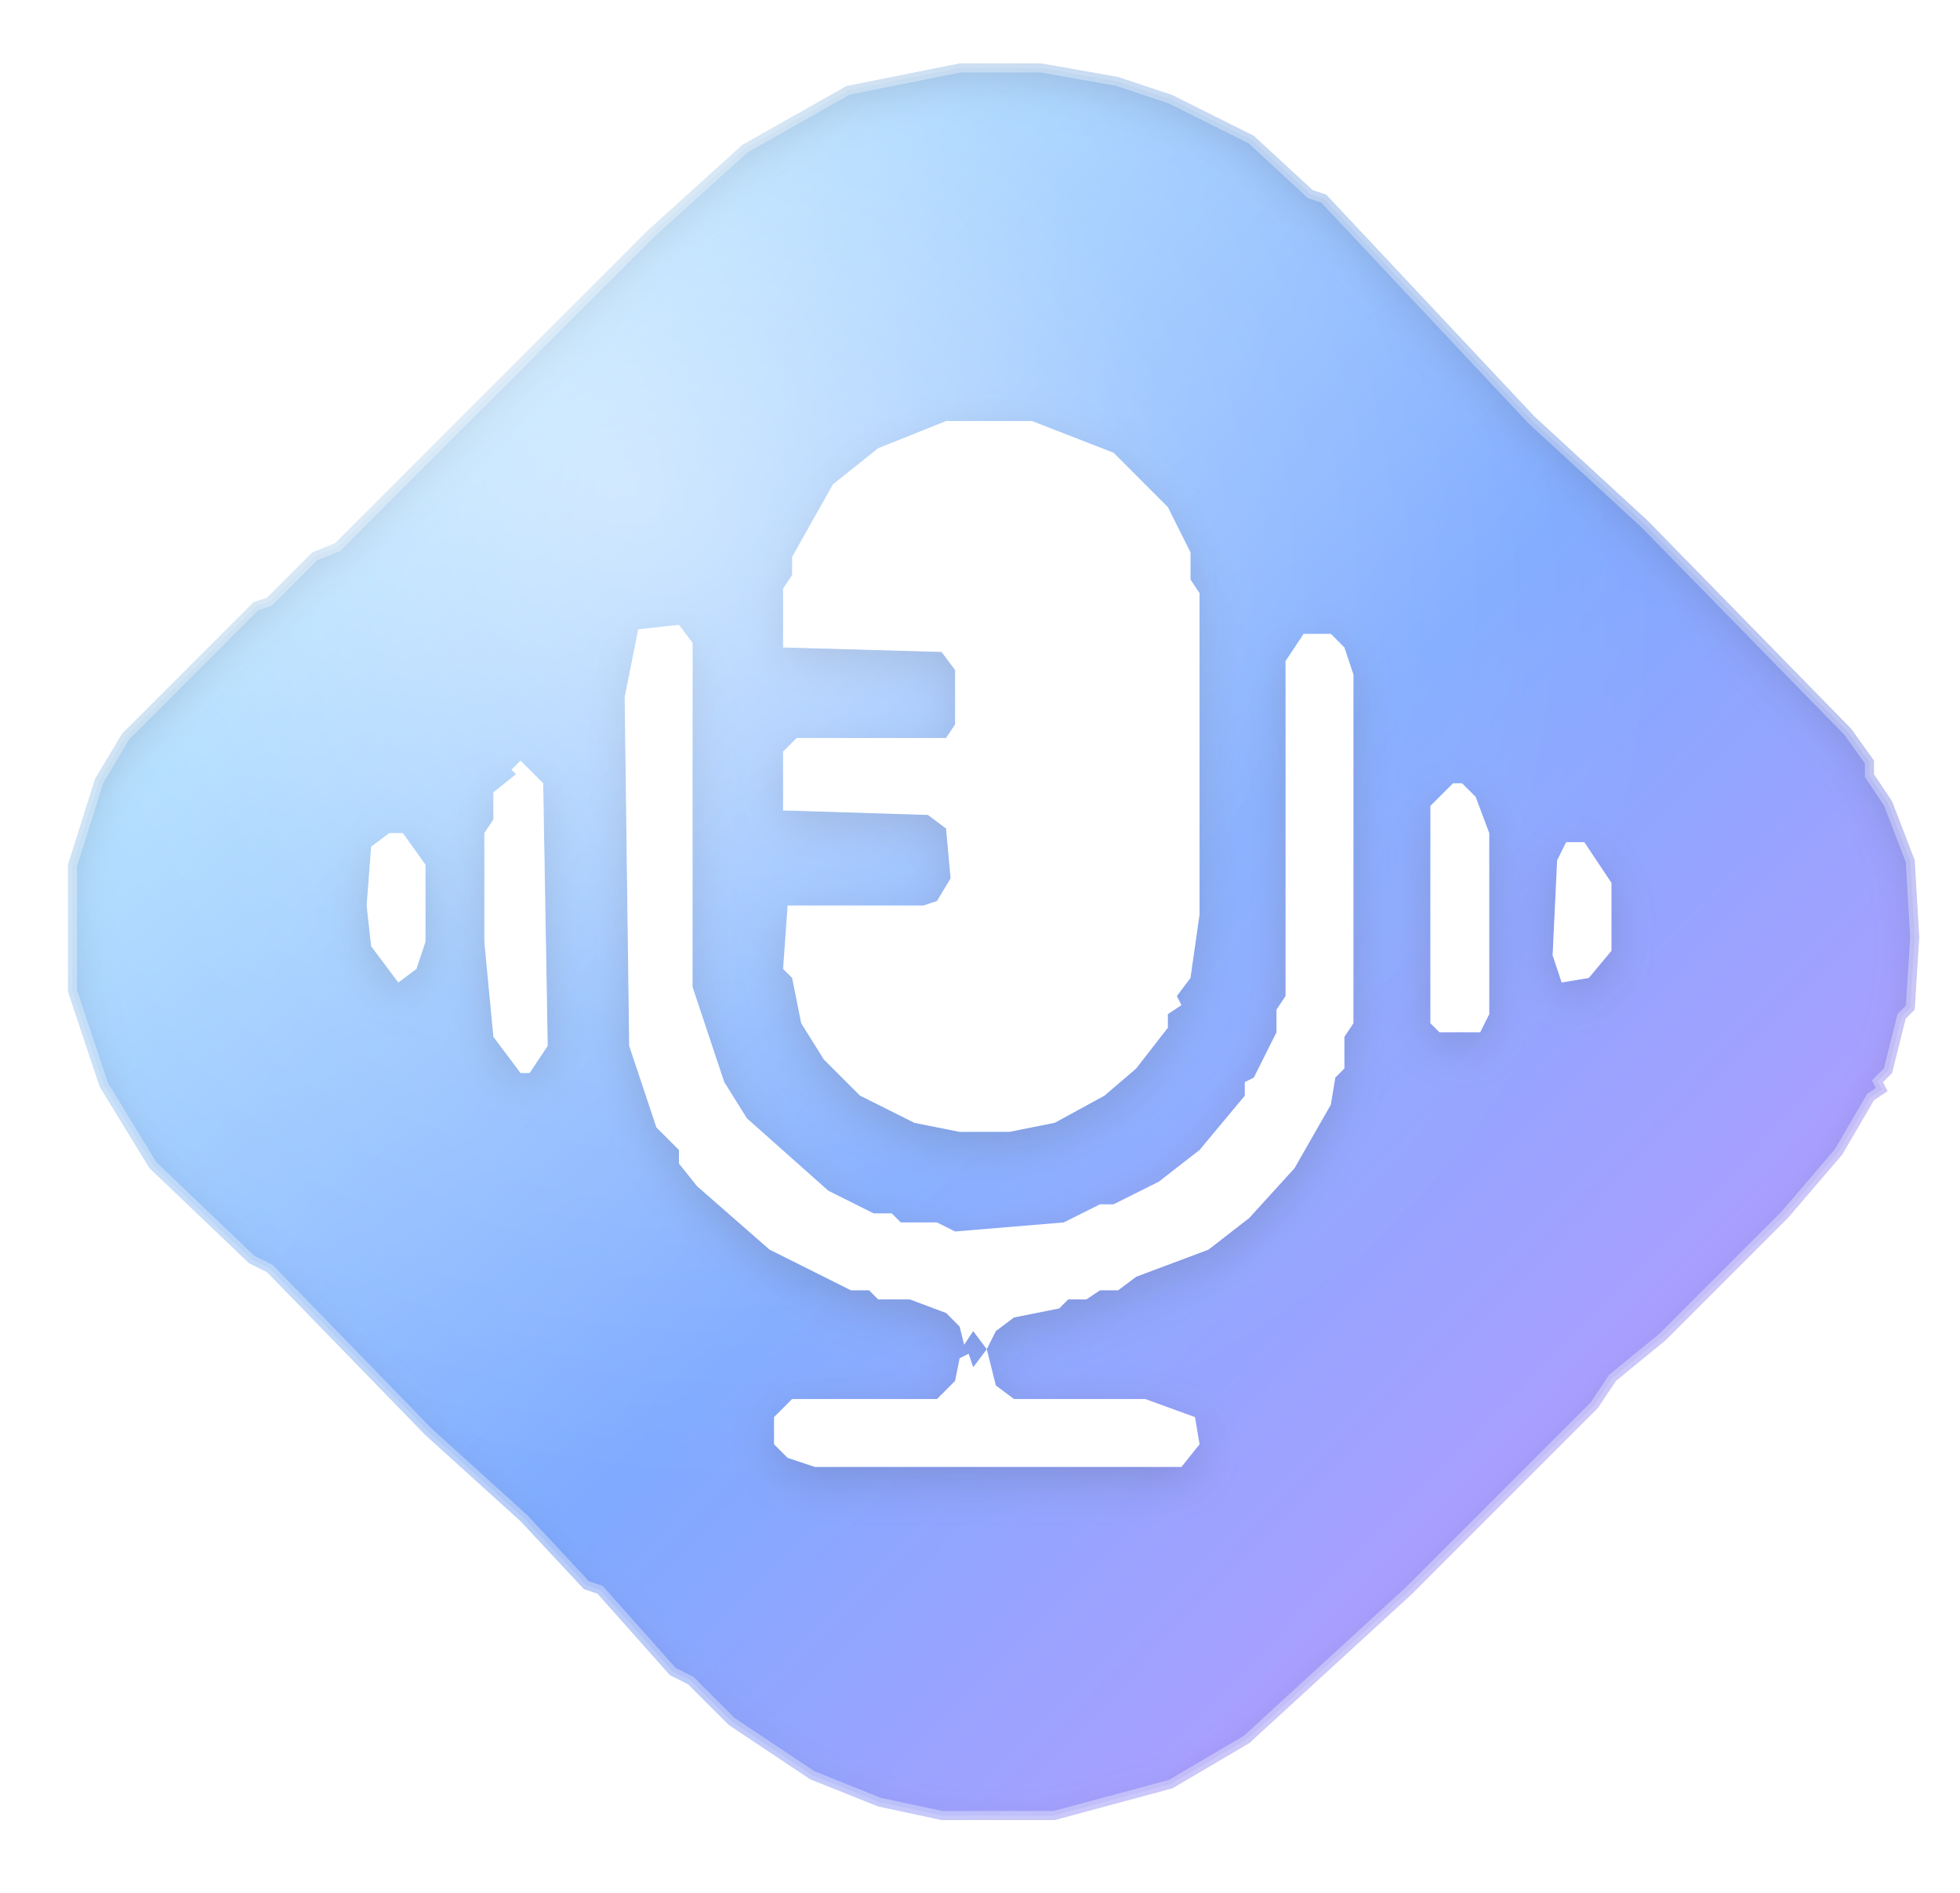
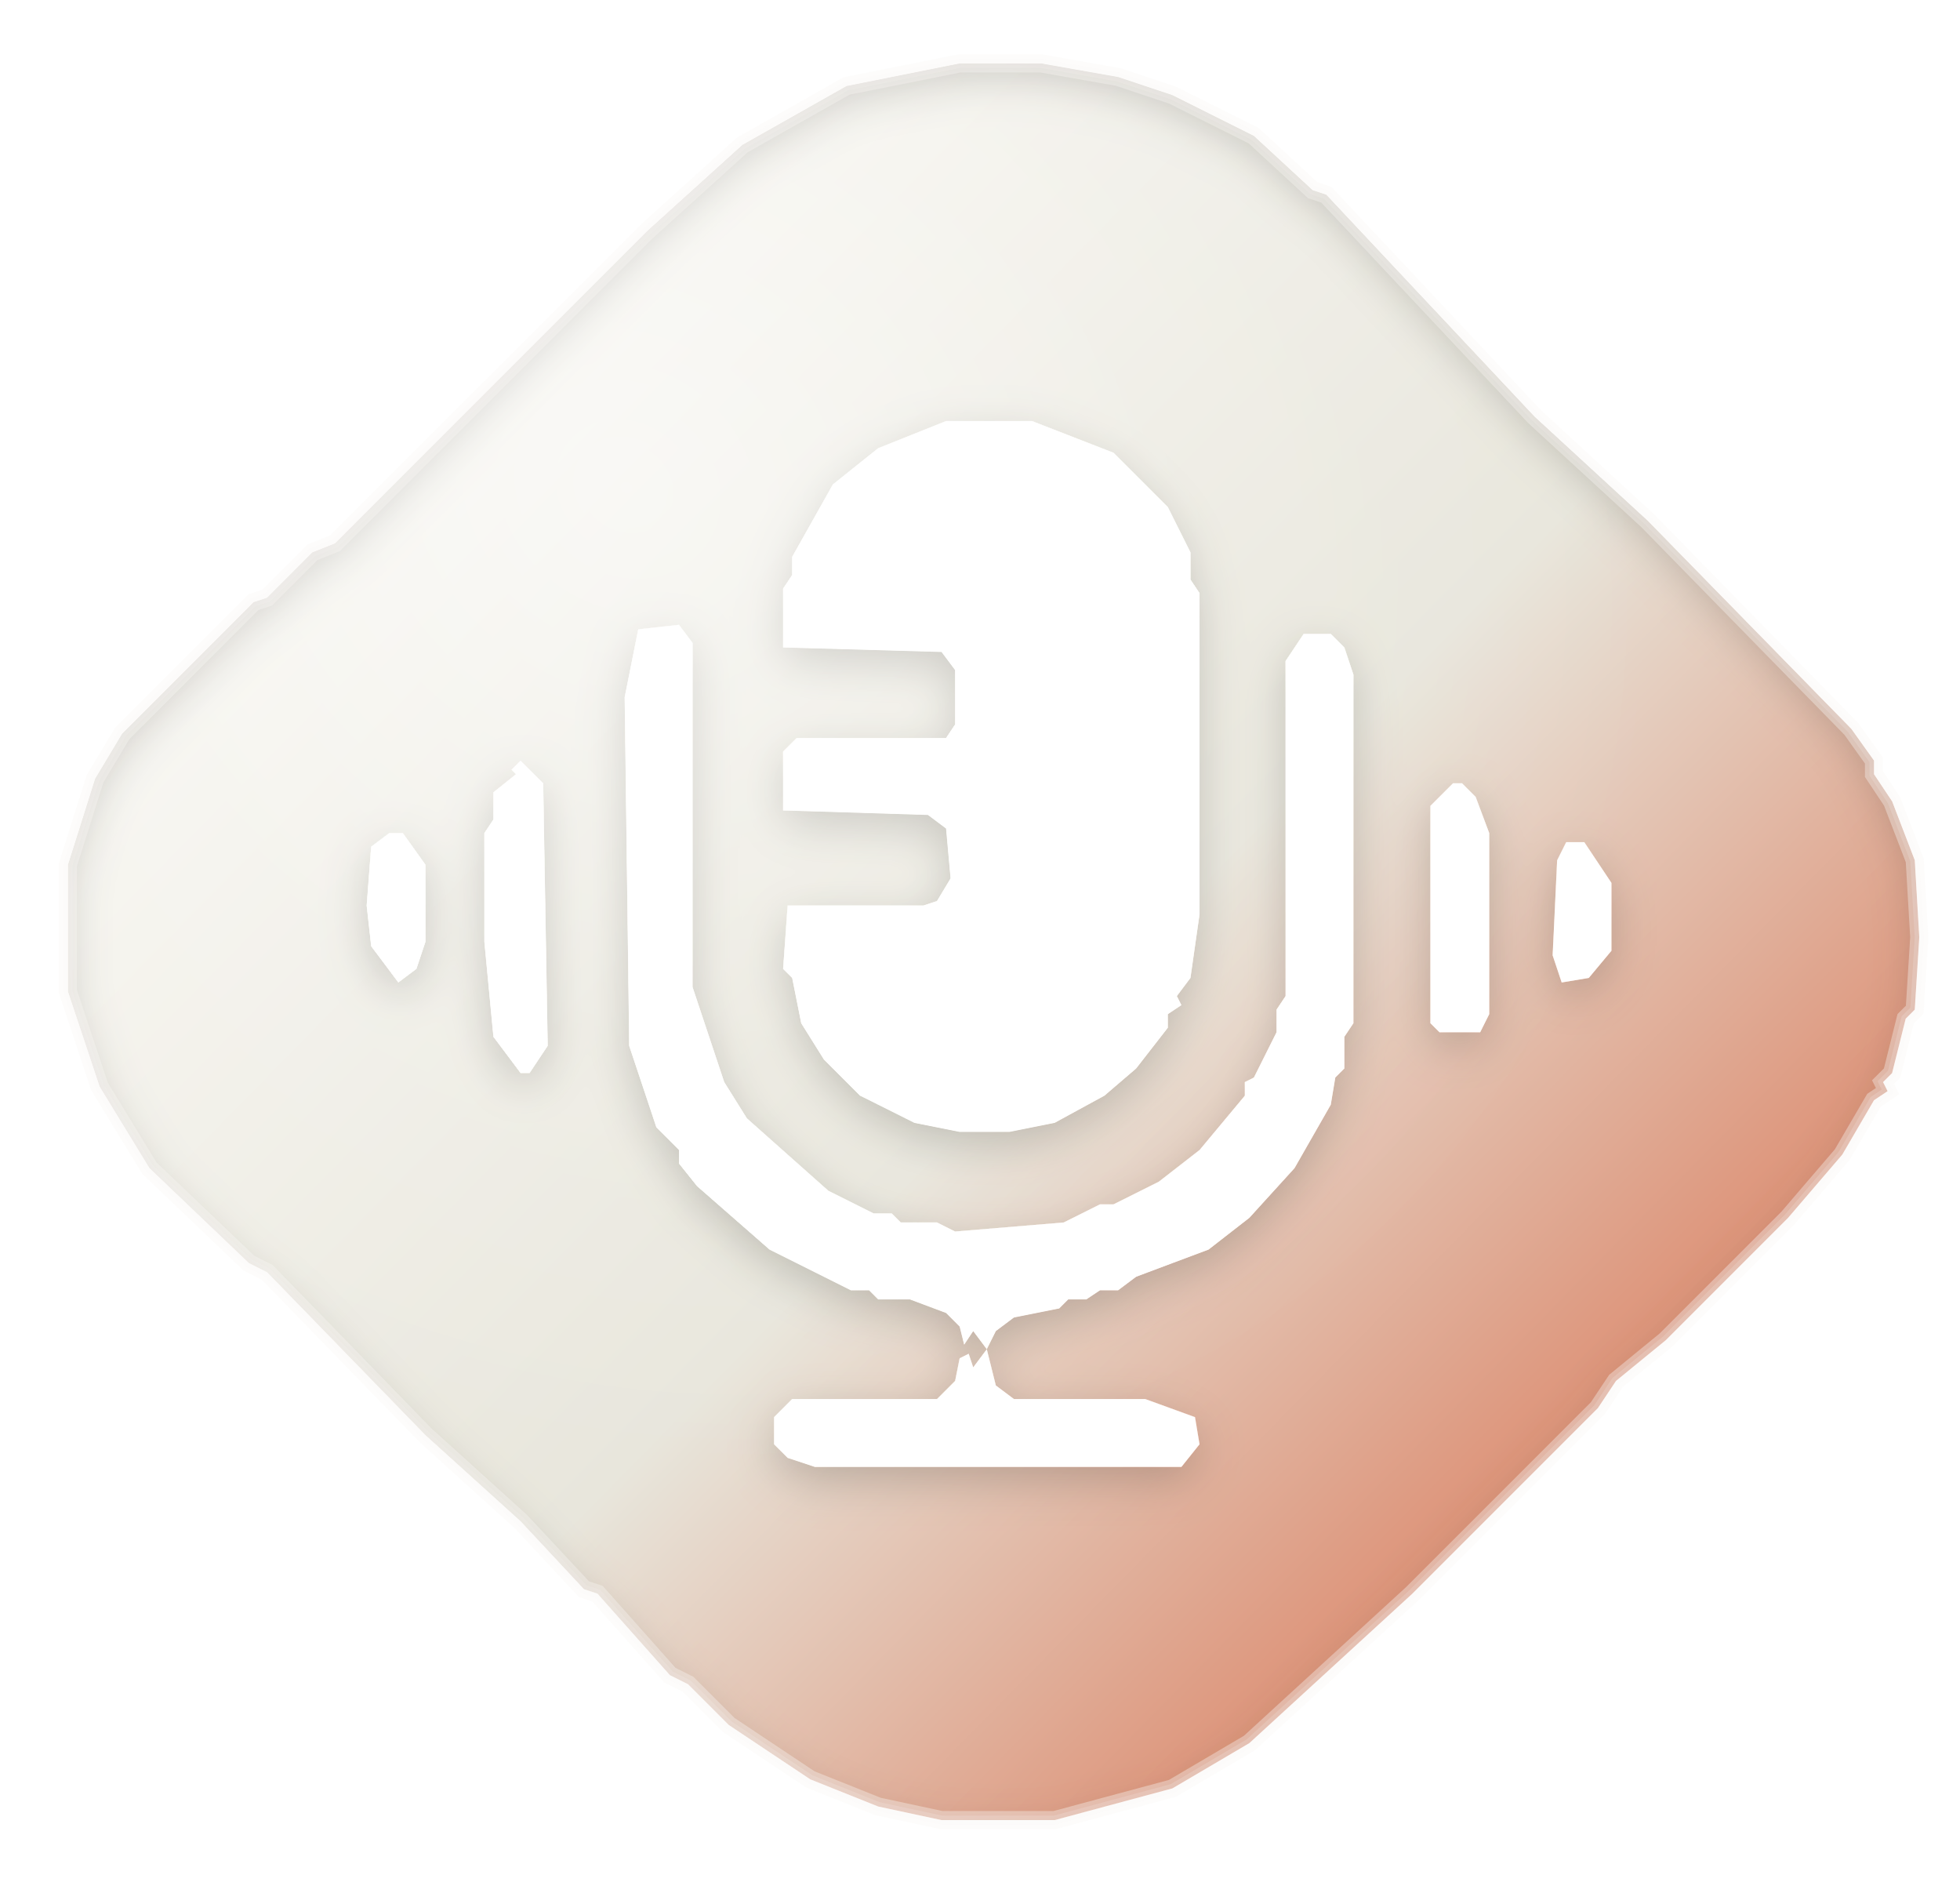
<svg xmlns="http://www.w3.org/2000/svg" viewBox="0 0 433 418" width="433" height="418">
  <defs>
    <linearGradient id="bg" x1="70" y1="60" x2="373" y2="358" gradientUnits="userSpaceOnUse">
-       <stop offset="0" stop-color="#B9E9FF" />
-       <stop offset="0.55" stop-color="#7FAAFF" />
-       <stop offset="1" stop-color="#B89BFF" />
+       <stop offset="0" stop-color="#FAF9F5" />
+       <stop offset="0.55" stop-color="#E8E6DC" />
+       <stop offset="1" stop-color="#D97757" />
    </linearGradient>
    <radialGradient id="hi" cx="0" cy="0" r="1" gradientUnits="userSpaceOnUse" gradientTransform="translate(138.6 108.7) rotate(35) scale(238.2 209.0)">
-       <stop offset="0" stop-color="#FFFFFF" stop-opacity="0.55" />
-       <stop offset="0.55" stop-color="#FFFFFF" stop-opacity="0.14" />
+       <stop offset="0" stop-color="#FFFFFF" stop-opacity="0.50" />
+       <stop offset="0.55" stop-color="#FFFFFF" stop-opacity="0.12" />
      <stop offset="1" stop-color="#FFFFFF" stop-opacity="0" />
    </radialGradient>
    <filter id="innerShadow" x="-25%" y="-25%" width="150%" height="150%">
      <feOffset dx="0" dy="3" in="SourceAlpha" result="off" />
      <feGaussianBlur in="off" stdDeviation="5" result="blur" />
      <feComposite in="blur" in2="SourceAlpha" operator="arithmetic" k2="-1" k3="1" result="inner" />
-       <feColorMatrix in="inner" type="matrix" values="0 0 0 0 0.14                 0 0 0 0 0.16                 0 0 0 0 0.28                 0 0 0 0.45 0" result="shadowColor" />
+       <feColorMatrix in="inner" type="matrix" values="0 0 0 0 0.10                 0 0 0 0 0.09                 0 0 0 0 0.07                 0 0 0 0.45 0" result="shadowColor" />
      <feComposite in="shadowColor" in2="SourceGraphic" operator="over" />
    </filter>
  </defs>
  <path d="M 212 14 L 187 19 L 164 32 L 143 51 L 74 120 L 69 122 L 59 132 L 56 133 L 27 162 L 21 172 L 15 191 L 15 219 L 22 240 L 33 258 L 55 279 L 59 281 L 94 317 L 115 336 L 129 351 L 132 352 L 148 370 L 152 372 L 161 381 L 179 393 L 194 399 L 208 402 L 233 402 L 259 395 L 276 385 L 312 352 L 353 311 L 357 305 L 368 296 L 395 269 L 407 255 L 414 243 L 417 241 L 416 239 L 418 237 L 421 225 L 423 223 L 424 207 L 423 190 L 418 177 L 414 171 L 414 168 L 409 161 L 364 115 L 339 92 L 293 43 L 290 42 L 277 30 L 259 21 L 247 17 L 230 14 Z M 171 313 L 175 309 L 207 309 L 211 305 L 212 300 L 214 299 L 215 302 L 218 298 L 220 306 L 224 309 L 253 309 L 264 313 L 265 319 L 261 324 L 180 324 L 174 322 L 171 319 Z M 350 186 L 356 195 L 356 210 L 351 216 L 345 217 L 343 211 L 344 190 L 346 186 Z M 86 184 L 89 184 L 94 191 L 94 208 L 92 214 L 88 217 L 82 209 L 81 200 L 82 187 Z M 321 173 L 323 173 L 326 176 L 329 184 L 329 224 L 327 228 L 318 228 L 316 226 L 316 178 Z M 115 168 L 120 173 L 121 231 L 117 237 L 115 237 L 109 229 L 107 208 L 107 184 L 109 181 L 109 175 L 114 171 L 113 170 Z M 141 139 L 150 138 L 153 142 L 153 218 L 160 239 L 165 247 L 183 263 L 193 268 L 197 268 L 199 270 L 207 270 L 211 272 L 235 270 L 243 266 L 246 266 L 256 261 L 265 254 L 275 242 L 275 239 L 277 238 L 282 228 L 282 223 L 284 220 L 284 146 L 288 140 L 294 140 L 297 143 L 299 149 L 299 226 L 297 229 L 297 236 L 295 238 L 294 244 L 286 258 L 276 269 L 267 276 L 251 282 L 247 285 L 243 285 L 240 287 L 236 287 L 234 289 L 224 291 L 220 294 L 218 298 L 215 294 L 213 297 L 212 293 L 209 290 L 201 287 L 194 287 L 192 285 L 188 285 L 170 276 L 154 262 L 150 257 L 150 254 L 145 249 L 139 231 L 138 154 Z M 209 93 L 228 93 L 246 100 L 258 112 L 263 122 L 263 128 L 265 131 L 265 202 L 263 216 L 260 220 L 261 222 L 258 224 L 258 227 L 251 236 L 244 242 L 233 248 L 223 250 L 212 250 L 202 248 L 190 242 L 182 234 L 177 226 L 175 216 L 173 214 L 174 200 L 204 200 L 207 199 L 210 194 L 209 183 L 205 180 L 173 179 L 173 166 L 176 163 L 209 163 L 211 160 L 211 148 L 208 144 L 173 143 L 173 130 L 175 127 L 175 123 L 184 107 L 194 99 Z" fill="url(#bg)" fill-rule="evenodd" filter="url(#innerShadow)" />
  <path d="M 212 14 L 187 19 L 164 32 L 143 51 L 74 120 L 69 122 L 59 132 L 56 133 L 27 162 L 21 172 L 15 191 L 15 219 L 22 240 L 33 258 L 55 279 L 59 281 L 94 317 L 115 336 L 129 351 L 132 352 L 148 370 L 152 372 L 161 381 L 179 393 L 194 399 L 208 402 L 233 402 L 259 395 L 276 385 L 312 352 L 353 311 L 357 305 L 368 296 L 395 269 L 407 255 L 414 243 L 417 241 L 416 239 L 418 237 L 421 225 L 423 223 L 424 207 L 423 190 L 418 177 L 414 171 L 414 168 L 409 161 L 364 115 L 339 92 L 293 43 L 290 42 L 277 30 L 259 21 L 247 17 L 230 14 Z" fill="url(#hi)" opacity="0.9" />
-   <path d="M 212 14 L 187 19 L 164 32 L 143 51 L 74 120 L 69 122 L 59 132 L 56 133 L 27 162 L 21 172 L 15 191 L 15 219 L 22 240 L 33 258 L 55 279 L 59 281 L 94 317 L 115 336 L 129 351 L 132 352 L 148 370 L 152 372 L 161 381 L 179 393 L 194 399 L 208 402 L 233 402 L 259 395 L 276 385 L 312 352 L 353 311 L 357 305 L 368 296 L 395 269 L 407 255 L 414 243 L 417 241 L 416 239 L 418 237 L 421 225 L 423 223 L 424 207 L 423 190 L 418 177 L 414 171 L 414 168 L 409 161 L 364 115 L 339 92 L 293 43 L 290 42 L 277 30 L 259 21 L 247 17 L 230 14 Z" fill="none" stroke="rgba(255,255,255,0.35)" stroke-width="4" />
-   <path d="M 212 14 L 187 19 L 164 32 L 143 51 L 74 120 L 69 122 L 59 132 L 56 133 L 27 162 L 21 172 L 15 191 L 15 219 L 22 240 L 33 258 L 55 279 L 59 281 L 94 317 L 115 336 L 129 351 L 132 352 L 148 370 L 152 372 L 161 381 L 179 393 L 194 399 L 208 402 L 233 402 L 259 395 L 276 385 L 312 352 L 353 311 L 357 305 L 368 296 L 395 269 L 407 255 L 414 243 L 417 241 L 416 239 L 418 237 L 421 225 L 423 223 L 424 207 L 423 190 L 418 177 L 414 171 L 414 168 L 409 161 L 364 115 L 339 92 L 293 43 L 290 42 L 277 30 L 259 21 L 247 17 L 230 14 Z" fill="none" stroke="rgba(255,255,255,0.16)" stroke-width="2" />
+   <path d="M 212 14 L 187 19 L 164 32 L 143 51 L 74 120 L 69 122 L 59 132 L 56 133 L 27 162 L 21 172 L 15 191 L 15 219 L 22 240 L 33 258 L 55 279 L 59 281 L 94 317 L 115 336 L 129 351 L 132 352 L 148 370 L 152 372 L 161 381 L 179 393 L 194 399 L 208 402 L 233 402 L 259 395 L 276 385 L 312 352 L 353 311 L 357 305 L 368 296 L 395 269 L 407 255 L 414 243 L 417 241 L 416 239 L 418 237 L 421 225 L 423 223 L 424 207 L 423 190 L 418 177 L 414 171 L 414 168 L 409 161 L 364 115 L 339 92 L 293 43 L 290 42 L 277 30 L 259 21 L 247 17 L 230 14 Z" fill="none" stroke="rgba(250,249,245,0.38)" stroke-width="4" />
+   <path d="M 212 14 L 187 19 L 164 32 L 143 51 L 74 120 L 69 122 L 59 132 L 56 133 L 27 162 L 21 172 L 15 191 L 15 219 L 22 240 L 33 258 L 55 279 L 59 281 L 94 317 L 115 336 L 129 351 L 132 352 L 148 370 L 152 372 L 161 381 L 179 393 L 194 399 L 208 402 L 233 402 L 259 395 L 276 385 L 312 352 L 353 311 L 357 305 L 368 296 L 395 269 L 407 255 L 414 243 L 417 241 L 416 239 L 418 237 L 421 225 L 423 223 L 424 207 L 423 190 L 418 177 L 414 171 L 414 168 L 409 161 L 364 115 L 339 92 L 293 43 L 290 42 L 277 30 L 259 21 L 247 17 L 230 14 Z" fill="none" stroke="rgba(250,249,245,0.18)" stroke-width="2" />
</svg>
